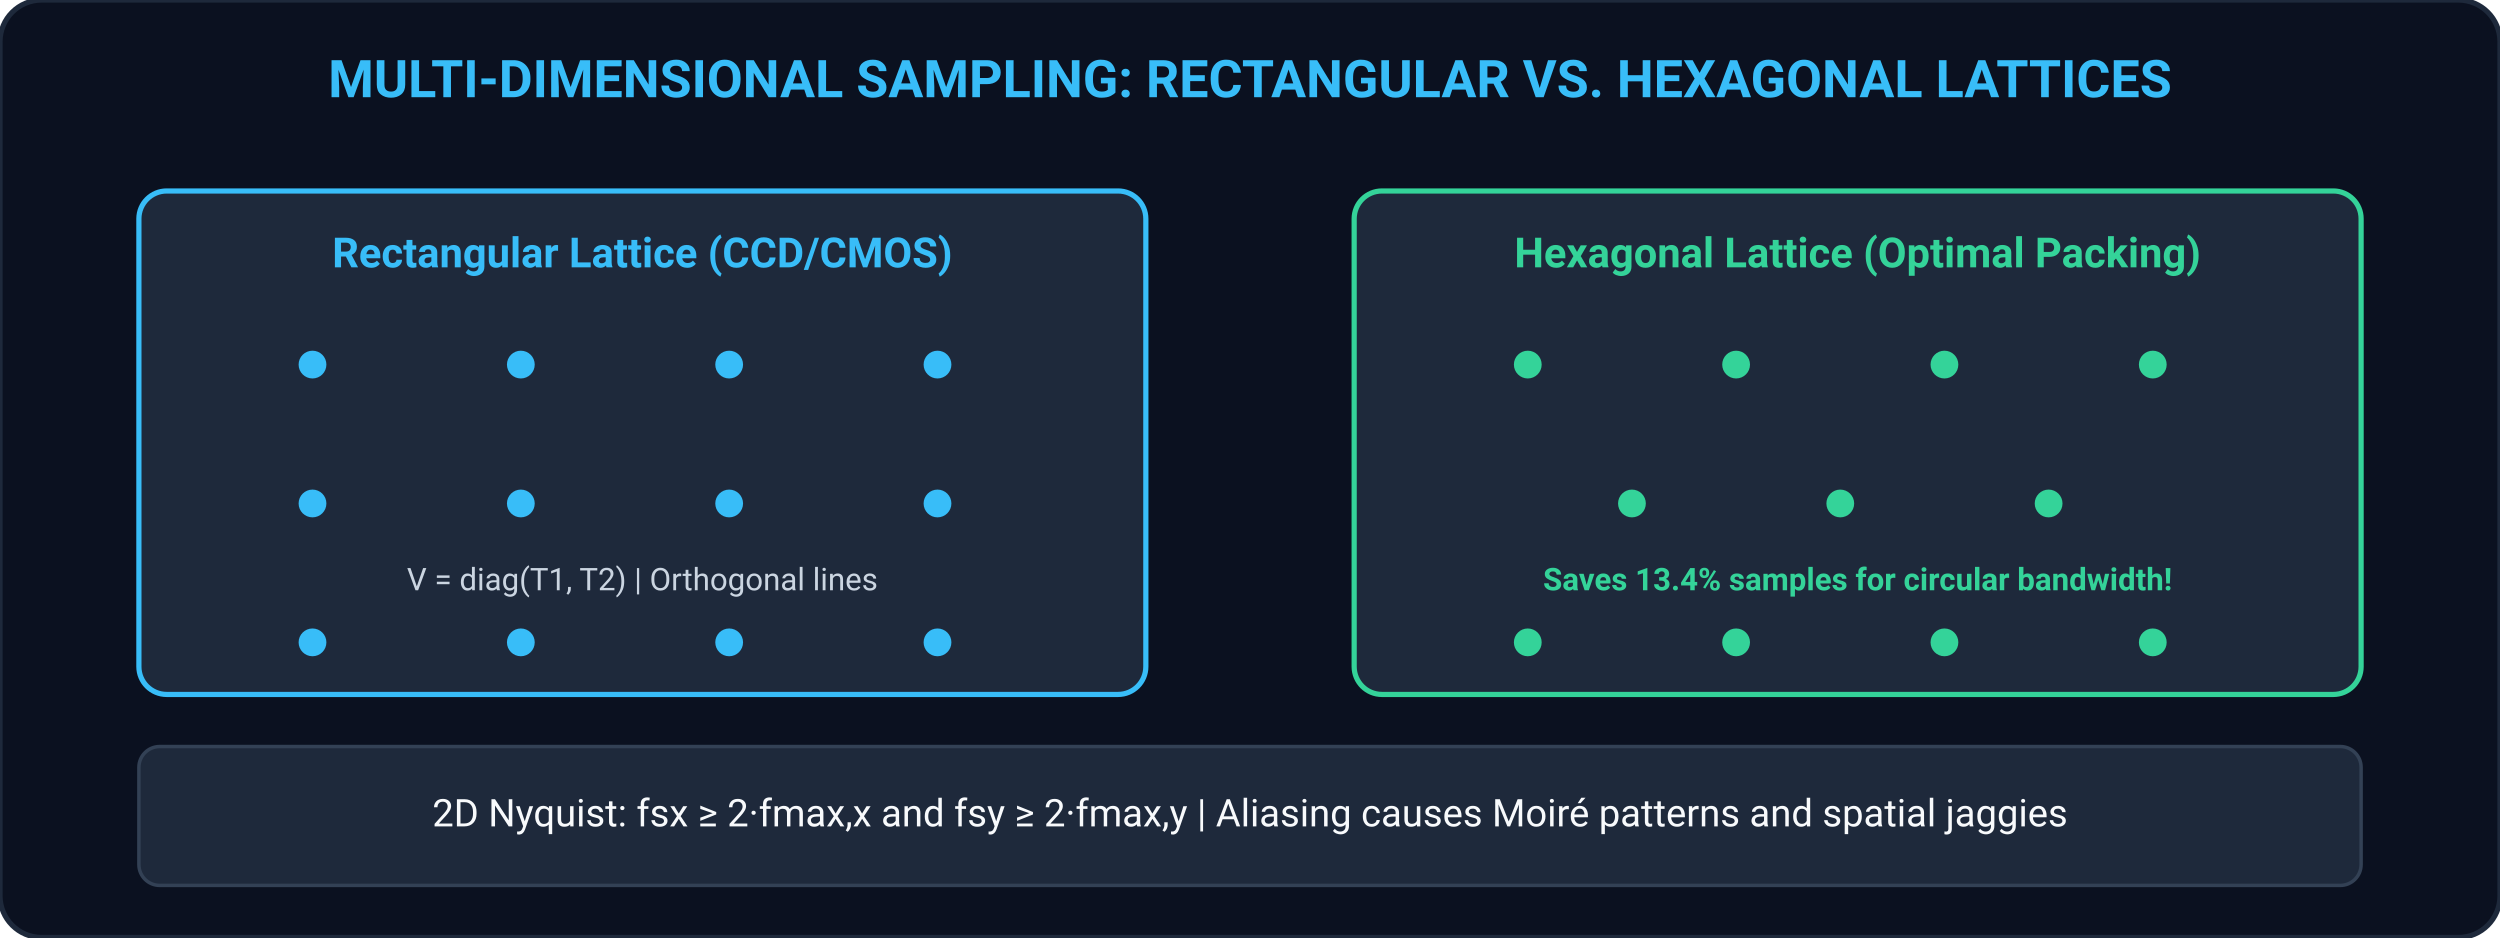
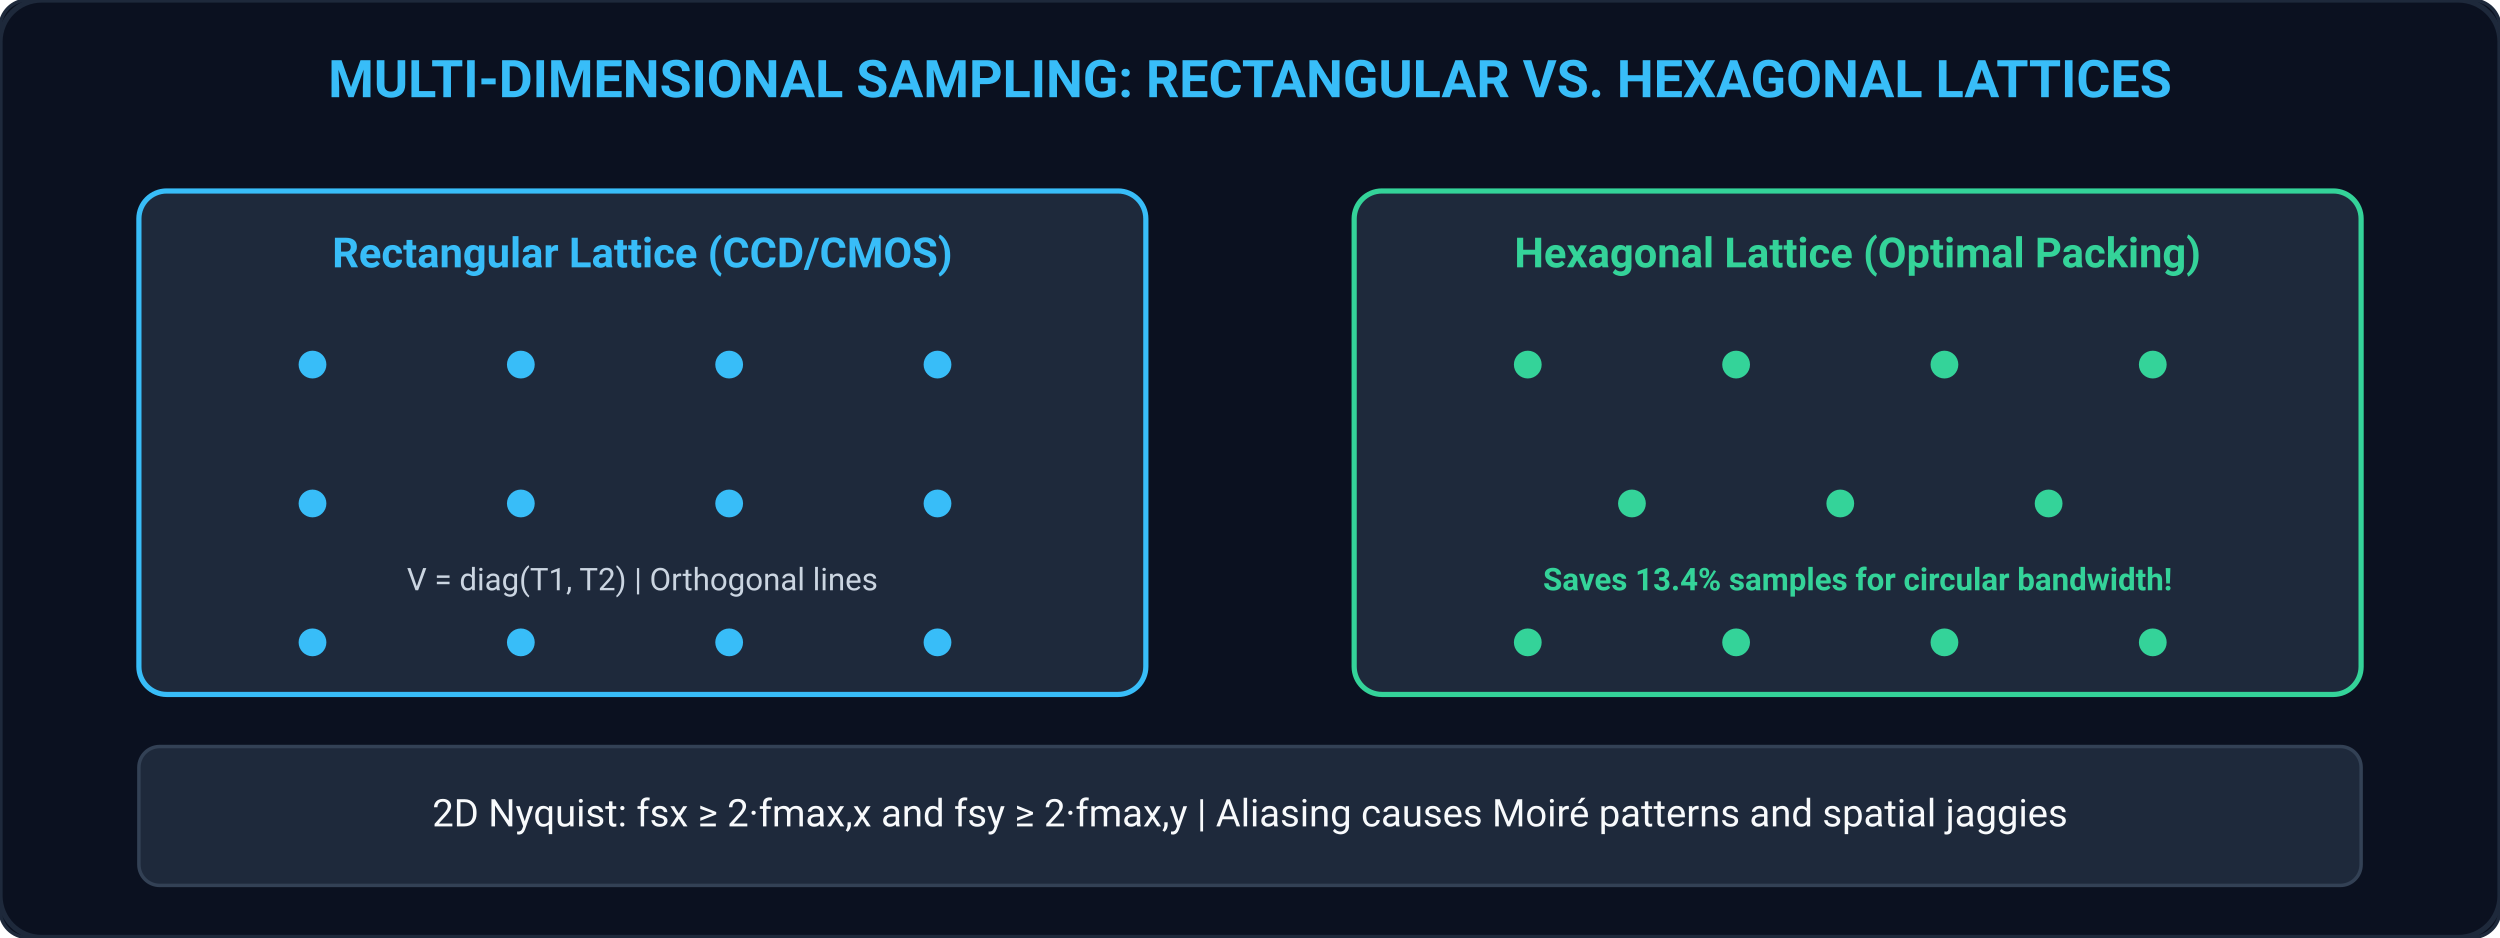
- <svg xmlns="http://www.w3.org/2000/svg" viewBox="0 0 720 270" width="100%" height="270" class="flowchart-svg" style="max-width: 720px; min-width: 580px; height: auto; display: block; margin: 0 auto; font-family: -apple-system, BlinkMacSystemFont, 'Segoe UI', Roboto, Helvetica, Arial, sans-serif;">
+ <svg xmlns="http://www.w3.org/2000/svg" viewBox="0 0 720 270" width="100%" height="auto" class="flowchart-svg" style="max-width: 720px; width: 100%; height: auto; display: block; margin: 0 auto; font-family: -apple-system, BlinkMacSystemFont, 'Segoe UI', Roboto, Helvetica, Arial, sans-serif;">
+   <rect width="100%" height="100%" fill="#0b1120" rx="8" stroke="#1e293b" stroke-width="1" />
  <defs>
    <linearGradient id="gradCard" x1="0%" y1="0%" x2="100%" y2="100%">
      <stop offset="0%" stop-color="#1e293b" />
      <stop offset="100%" stop-color="#0f172a" />
    </linearGradient>
    <linearGradient id="gradCyan" x1="0%" y1="0%" x2="100%" y2="100%">
      <stop offset="0%" stop-color="#38bdf8" />
      <stop offset="100%" stop-color="#0284c7" />
    </linearGradient>
    <linearGradient id="gradEmerald" x1="0%" y1="0%" x2="100%" y2="100%">
      <stop offset="0%" stop-color="#34d399" />
      <stop offset="100%" stop-color="#059669" />
    </linearGradient>
    <linearGradient id="gradAmber" x1="0%" y1="0%" x2="100%" y2="100%">
      <stop offset="0%" stop-color="#fbbf24" />
      <stop offset="100%" stop-color="#d97706" />
    </linearGradient>
    <linearGradient id="gradPurple" x1="0%" y1="0%" x2="100%" y2="100%">
      <stop offset="0%" stop-color="#c084fc" />
      <stop offset="100%" stop-color="#9333ea" />
    </linearGradient>
    <linearGradient id="gradRose" x1="0%" y1="0%" x2="100%" y2="100%">
      <stop offset="0%" stop-color="#fb7185" />
      <stop offset="100%" stop-color="#e11d48" />
    </linearGradient>
    <filter id="shadow" x="-5%" y="-5%" width="110%" height="115%">
      <feDropShadow dx="0" dy="4" stdDeviation="6" flood-color="#000000" flood-opacity="0.4" />
    </filter>
    <marker id="arrCyan" viewBox="0 0 10 10" refX="6" refY="5" markerWidth="6" markerHeight="6" orient="auto-start-reverse">
      <path d="M 0 1 L 10 5 L 0 9 z" fill="#38bdf8" />
    </marker>
    <marker id="arrEmerald" viewBox="0 0 10 10" refX="6" refY="5" markerWidth="6" markerHeight="6" orient="auto-start-reverse">
      <path d="M 0 1 L 10 5 L 0 9 z" fill="#34d399" />
    </marker>
    <marker id="arrAmber" viewBox="0 0 10 10" refX="6" refY="5" markerWidth="6" markerHeight="6" orient="auto-start-reverse">
      <path d="M 0 1 L 10 5 L 0 9 z" fill="#fbbf24" />
    </marker>
  </defs>
  <rect width="720" height="270" rx="12" fill="#0b1120" stroke="#1e293b" stroke-width="1.5" />
  <text x="360" y="28" font-size="15" font-weight="bold" fill="#38bdf8" text-anchor="middle">MULTI-DIMENSIONAL SAMPLING: RECTANGULAR VS. HEXAGONAL LATTICES</text>
  <g transform="translate(40, 55)">
    <rect width="290" height="145" rx="8" fill="#1e293b" stroke="#38bdf8" stroke-width="1.5" />
    <text x="145" y="22" font-size="12" font-weight="bold" fill="#38bdf8" text-anchor="middle">Rectangular Lattice (CCD/CMOS)</text>
    <g fill="#38bdf8">
      <circle cx="50" cy="50" r="4" />
      <circle cx="110" cy="50" r="4" />
      <circle cx="170" cy="50" r="4" />
      <circle cx="230" cy="50" r="4" />
      <circle cx="50" cy="90" r="4" />
      <circle cx="110" cy="90" r="4" />
      <circle cx="170" cy="90" r="4" />
      <circle cx="230" cy="90" r="4" />
      <circle cx="50" cy="130" r="4" />
      <circle cx="110" cy="130" r="4" />
      <circle cx="170" cy="130" r="4" />
      <circle cx="230" cy="130" r="4" />
    </g>
    <text x="145" y="115" font-size="9" fill="#cbd5e1" text-anchor="middle">V = diag(T1, T2) | Orthogonal lines</text>
  </g>
  <g transform="translate(390, 55)">
    <rect width="290" height="145" rx="8" fill="#1e293b" stroke="#34d399" stroke-width="1.5" />
    <text x="145" y="22" font-size="12" font-weight="bold" fill="#34d399" text-anchor="middle">Hexagonal Lattice (Optimal Packing)</text>
    <g fill="#34d399">
      <circle cx="50" cy="50" r="4" />
      <circle cx="110" cy="50" r="4" />
      <circle cx="170" cy="50" r="4" />
      <circle cx="230" cy="50" r="4" />
      <circle cx="80" cy="90" r="4" />
      <circle cx="140" cy="90" r="4" />
      <circle cx="200" cy="90" r="4" />
      <circle cx="50" cy="130" r="4" />
      <circle cx="110" cy="130" r="4" />
      <circle cx="170" cy="130" r="4" />
      <circle cx="230" cy="130" r="4" />
    </g>
    <text x="145" y="115" font-size="9" fill="#34d399" font-weight="bold" text-anchor="middle">Saves 13.4% samples for circular bandwidth!</text>
  </g>
  <rect x="40" y="215" width="640" height="40" rx="6" fill="#1e293b" stroke="#334155" />
  <text x="360" y="238" font-size="11" fill="#f8fafc" text-anchor="middle">2D Nyquist: fsx ≥ 2·fmax,x and fsy ≥ 2·fmax,y | Aliasing causes Moiré patterns and spatial jaggies</text>
</svg>
